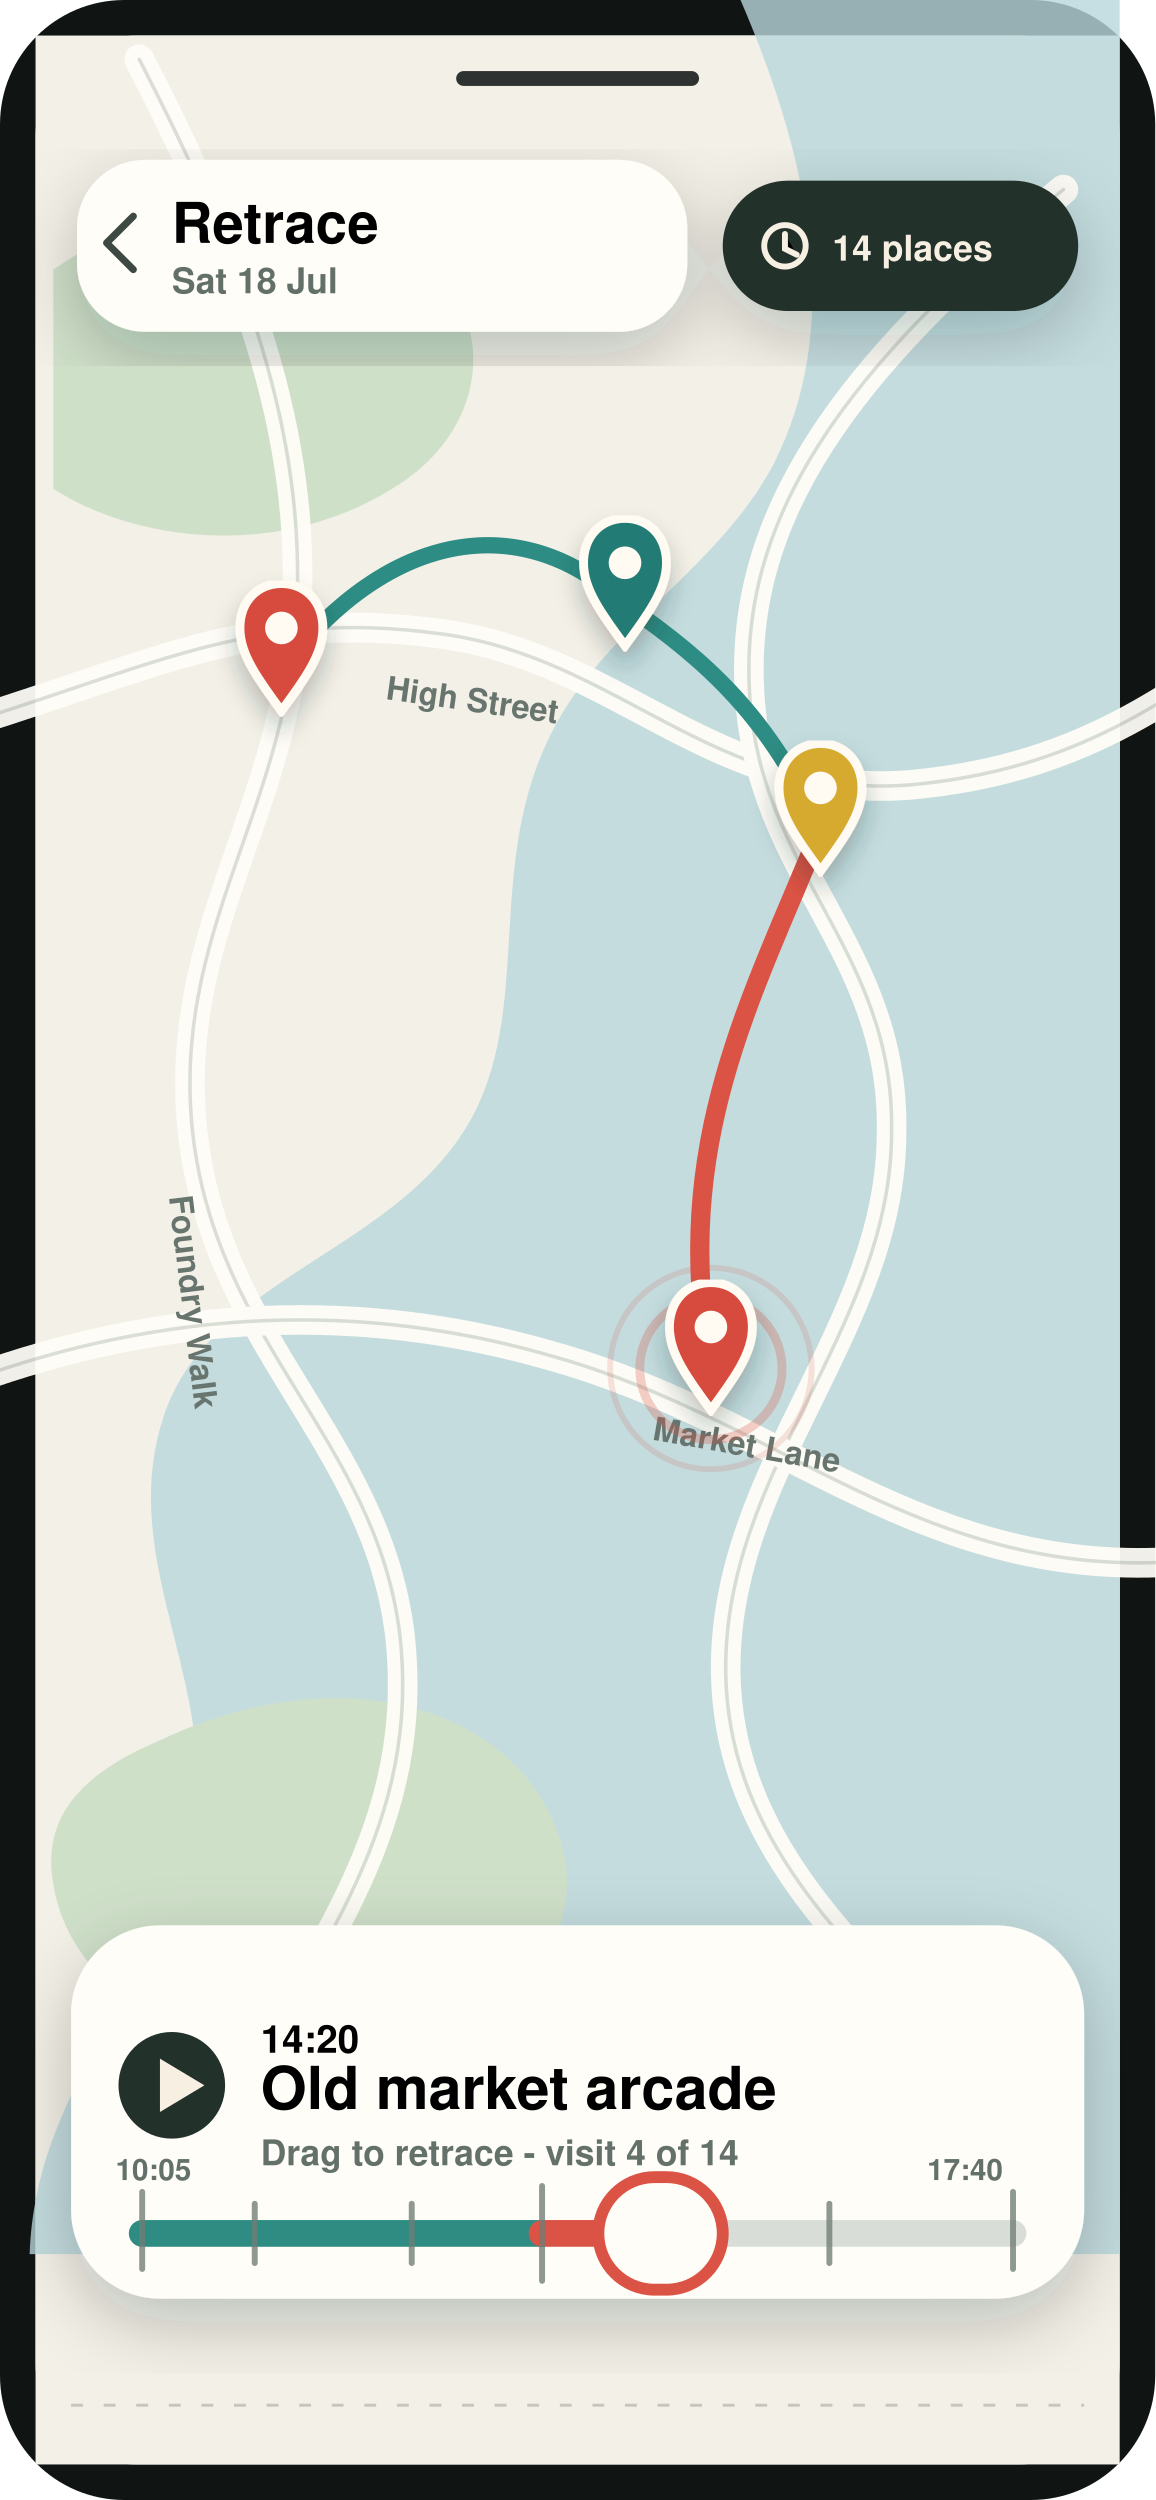
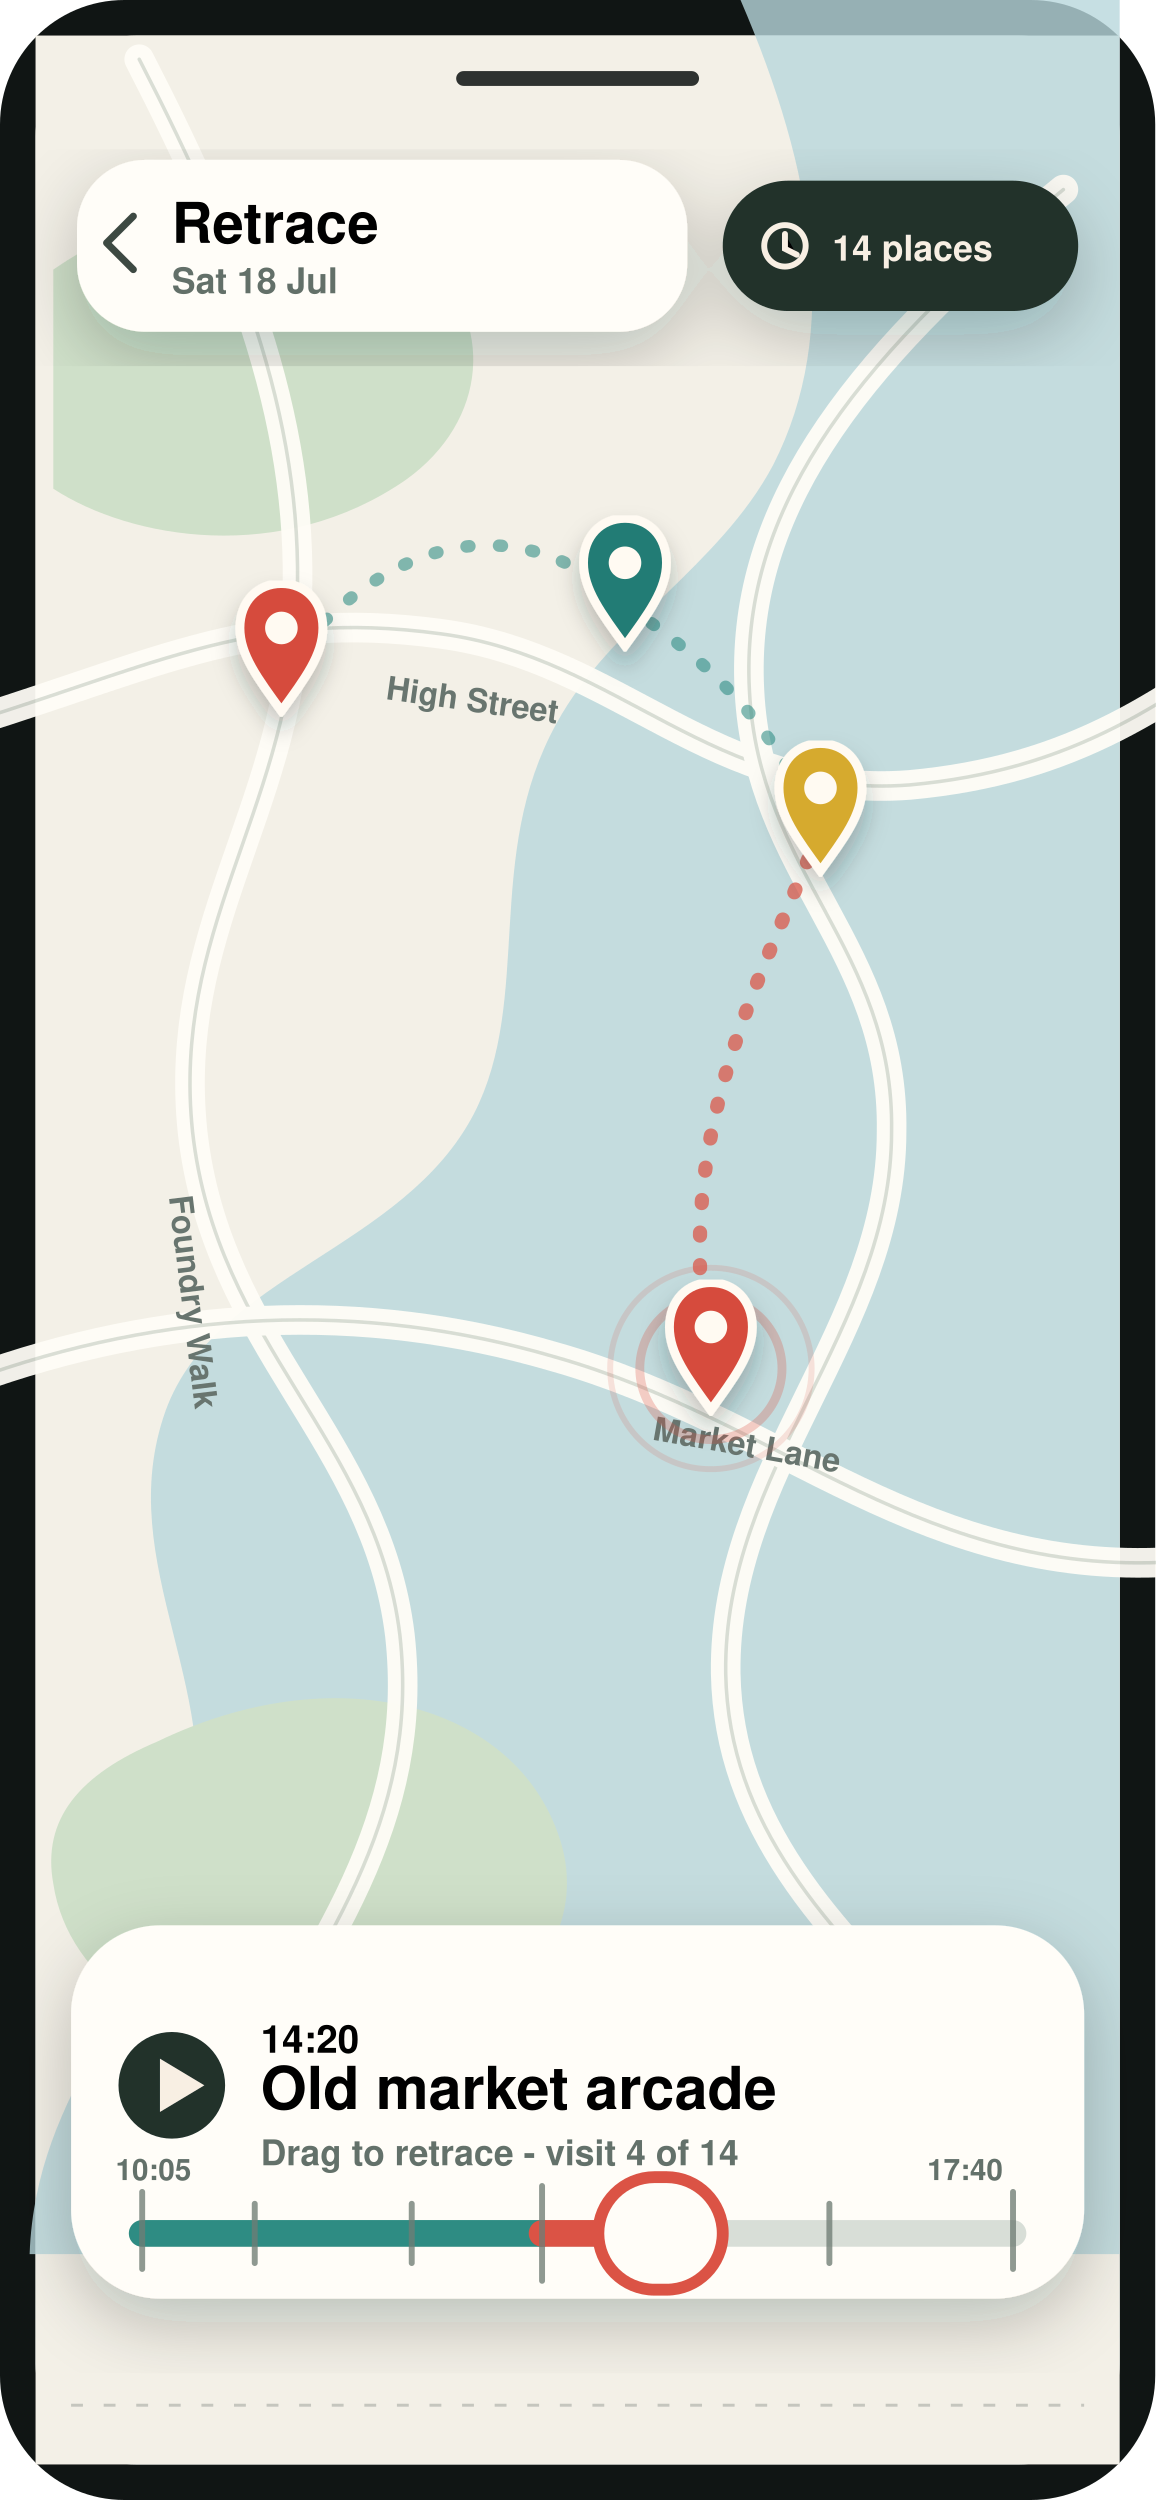
- <svg xmlns="http://www.w3.org/2000/svg" width="390" height="844" viewBox="0 0 390 844" role="img" aria-label="Retrace map mid-scrub with gliding arcs and pins popping into colour">
+ <svg xmlns="http://www.w3.org/2000/svg" width="390" height="844" viewBox="0 0 390 844" role="img" aria-label="Retrace map mid-scrub with dashed arcs and appearing pins">
  <defs>
    <linearGradient id="paper" x1="0" y1="0" x2="0" y2="1">
      <stop offset="0" stop-color="#f5f2e8" />
      <stop offset=".6" stop-color="#e9f0e8" />
      <stop offset="1" stop-color="#e2eceb" />
    </linearGradient>
    <filter id="shadow" x="-20%" y="-20%" width="140%" height="140%">
      <feDropShadow dx="0" dy="8" stdDeviation="12" flood-color="#1c2421" flood-opacity="0.24" />
    </filter>
    <filter id="pinShadow" x="-40%" y="-30%" width="180%" height="180%">
      <feDropShadow dx="0" dy="5" stdDeviation="4" flood-color="#28312d" flood-opacity="0.28" />
    </filter>
    <symbol id="pinRed" viewBox="0 0 36 46">
      <path d="M18 44C10 33 4 25 4 16 4 7 10 1 18 1s14 6 14 15c0 9-6 17-14 28z" fill="#d64b3c" stroke="#fffaf2" stroke-width="3" />
      <circle cx="18" cy="16" r="5.5" fill="#fffaf2" />
    </symbol>
    <symbol id="pinTeal" viewBox="0 0 36 46">
      <path d="M18 44C10 33 4 25 4 16 4 7 10 1 18 1s14 6 14 15c0 9-6 17-14 28z" fill="#247b74" stroke="#fffaf2" stroke-width="3" />
      <circle cx="18" cy="16" r="5.5" fill="#fffaf2" />
    </symbol>
    <symbol id="pinGold" viewBox="0 0 36 46">
      <path d="M18 44C10 33 4 25 4 16 4 7 10 1 18 1s14 6 14 15c0 9-6 17-14 28z" fill="#d6aa2f" stroke="#fffaf2" stroke-width="3" />
      <circle cx="18" cy="16" r="5.5" fill="#fffaf2" />
    </symbol>
    <style>
      .label { font-family: Helvetica; letter-spacing: 0; }
      .map-label { font-size: 11px; font-weight: 590; fill: #68756f; }
      .small { font-size: 12px; font-weight: 650; }
      .title { font-size: 19px; font-weight: 780; }
      .road { fill: none; stroke: #fffdf7; stroke-width: 10; stroke-linecap: round; stroke-linejoin: round; }
      .road-line { fill: none; stroke: #d9ddd3; stroke-width: 1.2; stroke-linecap: round; stroke-linejoin: round; }
-       .visited-arc { fill: none; stroke: #2d8c83; stroke-width: 5.5; stroke-linecap: round; stroke-linejoin: round; }
-       .active-arc { fill: none; stroke: #db5344; stroke-width: 6.5; stroke-linecap: round; stroke-linejoin: round; }
-       .future-arc { fill: none; stroke: #8c9690; stroke-width: 4; stroke-linecap: round; stroke-linejoin: round; stroke-dasharray: 5 10; opacity: .34; }
+       .visited-arc { fill: none; stroke: #2d8c83; stroke-width: 4.2; stroke-linecap: round; stroke-linejoin: round; stroke-dasharray: 1 10; opacity: .58; }
+       .active-arc { fill: none; stroke: #db5344; stroke-width: 4.8; stroke-linecap: round; stroke-linejoin: round; stroke-dasharray: 1 10; opacity: .72; }
      .tick { stroke: #6f7c74; stroke-width: 2; stroke-linecap: round; opacity: .78; }
    </style>
  </defs>
  <rect width="390" height="844" rx="42" fill="#101514" />
  <rect x="12" y="12" width="366" height="820" rx="34" fill="url(#paper)" />
  <g clip-path="inset(12 round 34)">
    <rect x="12" y="12" width="366" height="820" fill="#f3f0e7" />
    <path d="M250 0c25 58 34 112 11 157-18 34-55 54-73 87-25 45-8 93-28 132-24 46-87 54-104 100-19 53 23 96 7 153-12 45-51 76-53 132h368V0z" fill="#b8d7dc" opacity=".8" />
    <path d="M18 91c48-33 97-28 126-3 23 20 21 54-7 74-42 29-93 20-119 3z" fill="#cfe0c9" />
    <path d="M53 588c60-29 119-13 135 30 15 39-21 76-81 75-49 0-84-24-89-57-4-22 9-37 35-48z" fill="#cfe0c9" />
    <g opacity=".94">
      <path class="road" d="M-24 248C51 226 83 205 149 214c60 8 92 56 158 51 55-5 87-27 130-60" />
      <path class="road-line" d="M-24 248C51 226 83 205 149 214c60 8 92 56 158 51 55-5 87-27 130-60" />
      <path class="road" d="M47 20c35 68 57 126 53 189-4 66-42 106-35 173 8 72 62 104 70 170 7 63-26 105-61 164" />
      <path class="road-line" d="M47 20c35 68 57 126 53 189-4 66-42 106-35 173 8 72 62 104 70 170 7 63-26 105-61 164" />
      <path class="road" d="M359 64c-75 61-109 111-106 169 3 62 49 87 48 149 0 67-57 114-56 183 1 51 34 86 73 124" />
      <path class="road-line" d="M359 64c-75 61-109 111-106 169 3 62 49 87 48 149 0 67-57 114-56 183 1 51 34 86 73 124" />
      <path class="road" d="M-10 466c66-24 132-27 197-8 78 22 125 76 213 69" />
      <path class="road-line" d="M-10 466c66-24 132-27 197-8 78 22 125 76 213 69" />
    </g>
    <text class="label map-label" x="130" y="236" transform="rotate(8 130 236)">High Street</text>
    <text class="label map-label" x="220" y="486" transform="rotate(10 220 486)">Market Lane</text>
    <text class="label map-label" x="57" y="404" transform="rotate(83 57 404)">Foundry Walk</text>
    <path class="visited-arc" d="M95 226C132 178 177 172 211 204" />
    <path class="visited-arc" d="M211 204C240 224 260 243 277 280" />
    <path class="active-arc" d="M277 280C254 337 226 386 240 462" />
    <g>
      <circle cx="240" cy="462" r="24" fill="none" stroke="#db5344" stroke-width="3" opacity=".28" />
      <circle cx="240" cy="462" r="34" fill="none" stroke="#db5344" stroke-width="2" opacity=".16" />
    </g>
    <g filter="url(#pinShadow)">
      <use href="#pinRed" x="77" y="196" width="36" height="46" />
      <use href="#pinTeal" x="193" y="174" width="36" height="46" />
      <use href="#pinGold" x="259" y="250" width="36" height="46" />
      <use href="#pinRed" x="222" y="432" width="36" height="46" />
    </g>
  </g>
  <g filter="url(#shadow)">
    <rect x="26" y="54" width="206" height="58" rx="23" fill="#fffdf8" />
    <text class="label title" x="58" y="82">Retrace</text>
    <text class="label small" x="58" y="99" fill="#637069">Sat 18 Jul</text>
    <path d="M45 73l-9 9 9 9" fill="none" stroke="#3d4842" stroke-width="2.4" stroke-linecap="round" stroke-linejoin="round" />
    <rect x="244" y="61" width="120" height="44" rx="22" fill="#20312c" />
    <circle cx="265" cy="83" r="7" fill="none" stroke="#f8efe3" stroke-width="2" />
    <path d="M265 79v5l4 2" stroke="#f8efe3" stroke-width="2" stroke-linecap="round" />
    <text class="label small" x="281" y="88" fill="#f8efe3">14 places</text>
  </g>
  <g filter="url(#shadow)">
    <rect x="24" y="650" width="342" height="126" rx="30" fill="#fffdf8" />
    <circle cx="58" cy="704" r="18" fill="#20312c" />
    <path d="M54 695l15 9-15 9z" fill="#f8efe3" />
    <text class="label" x="88" y="693" style="font-size:13px;font-weight:700">14:20</text>
    <text class="label" x="88" y="712" style="font-size:20px;font-weight:780">Old market arcade</text>
    <text class="label small" x="88" y="731" fill="#64716a">Drag to retrace - visit 4 of 14</text>
    <line x1="48" y1="754" x2="342" y2="754" stroke="#d8ded7" stroke-width="9" stroke-linecap="round" />
    <line x1="48" y1="754" x2="183" y2="754" stroke="#2d8c83" stroke-width="9" stroke-linecap="round" />
    <line x1="183" y1="754" x2="223" y2="754" stroke="#db5344" stroke-width="9" stroke-linecap="round" />
    <g>
      <line class="tick" x1="48" y1="740" x2="48" y2="766" />
      <line class="tick" x1="86" y1="744" x2="86" y2="764" />
      <line class="tick" x1="139" y1="744" x2="139" y2="764" />
      <line class="tick" x1="183" y1="738" x2="183" y2="770" />
      <line class="tick" x1="223" y1="744" x2="223" y2="764" />
      <line class="tick" x1="280" y1="744" x2="280" y2="764" />
      <line class="tick" x1="342" y1="740" x2="342" y2="766" />
    </g>
    <rect x="202" y="735" width="42" height="38" rx="19" fill="#fffdf8" stroke="#db5344" stroke-width="4" />
    <text class="label" x="39" y="736" style="font-size:10px;font-weight:650" fill="#64716a">10:05</text>
    <text class="label" x="313" y="736" style="font-size:10px;font-weight:650" fill="#64716a">17:40</text>
  </g>
  <rect x="154" y="24" width="82" height="5" rx="2.5" fill="#0f1412" opacity=".86" />
  <line x1="24" y1="812" x2="366" y2="812" stroke="#20312c" stroke-width="1" stroke-dasharray="4 7" opacity=".22" />
</svg>
